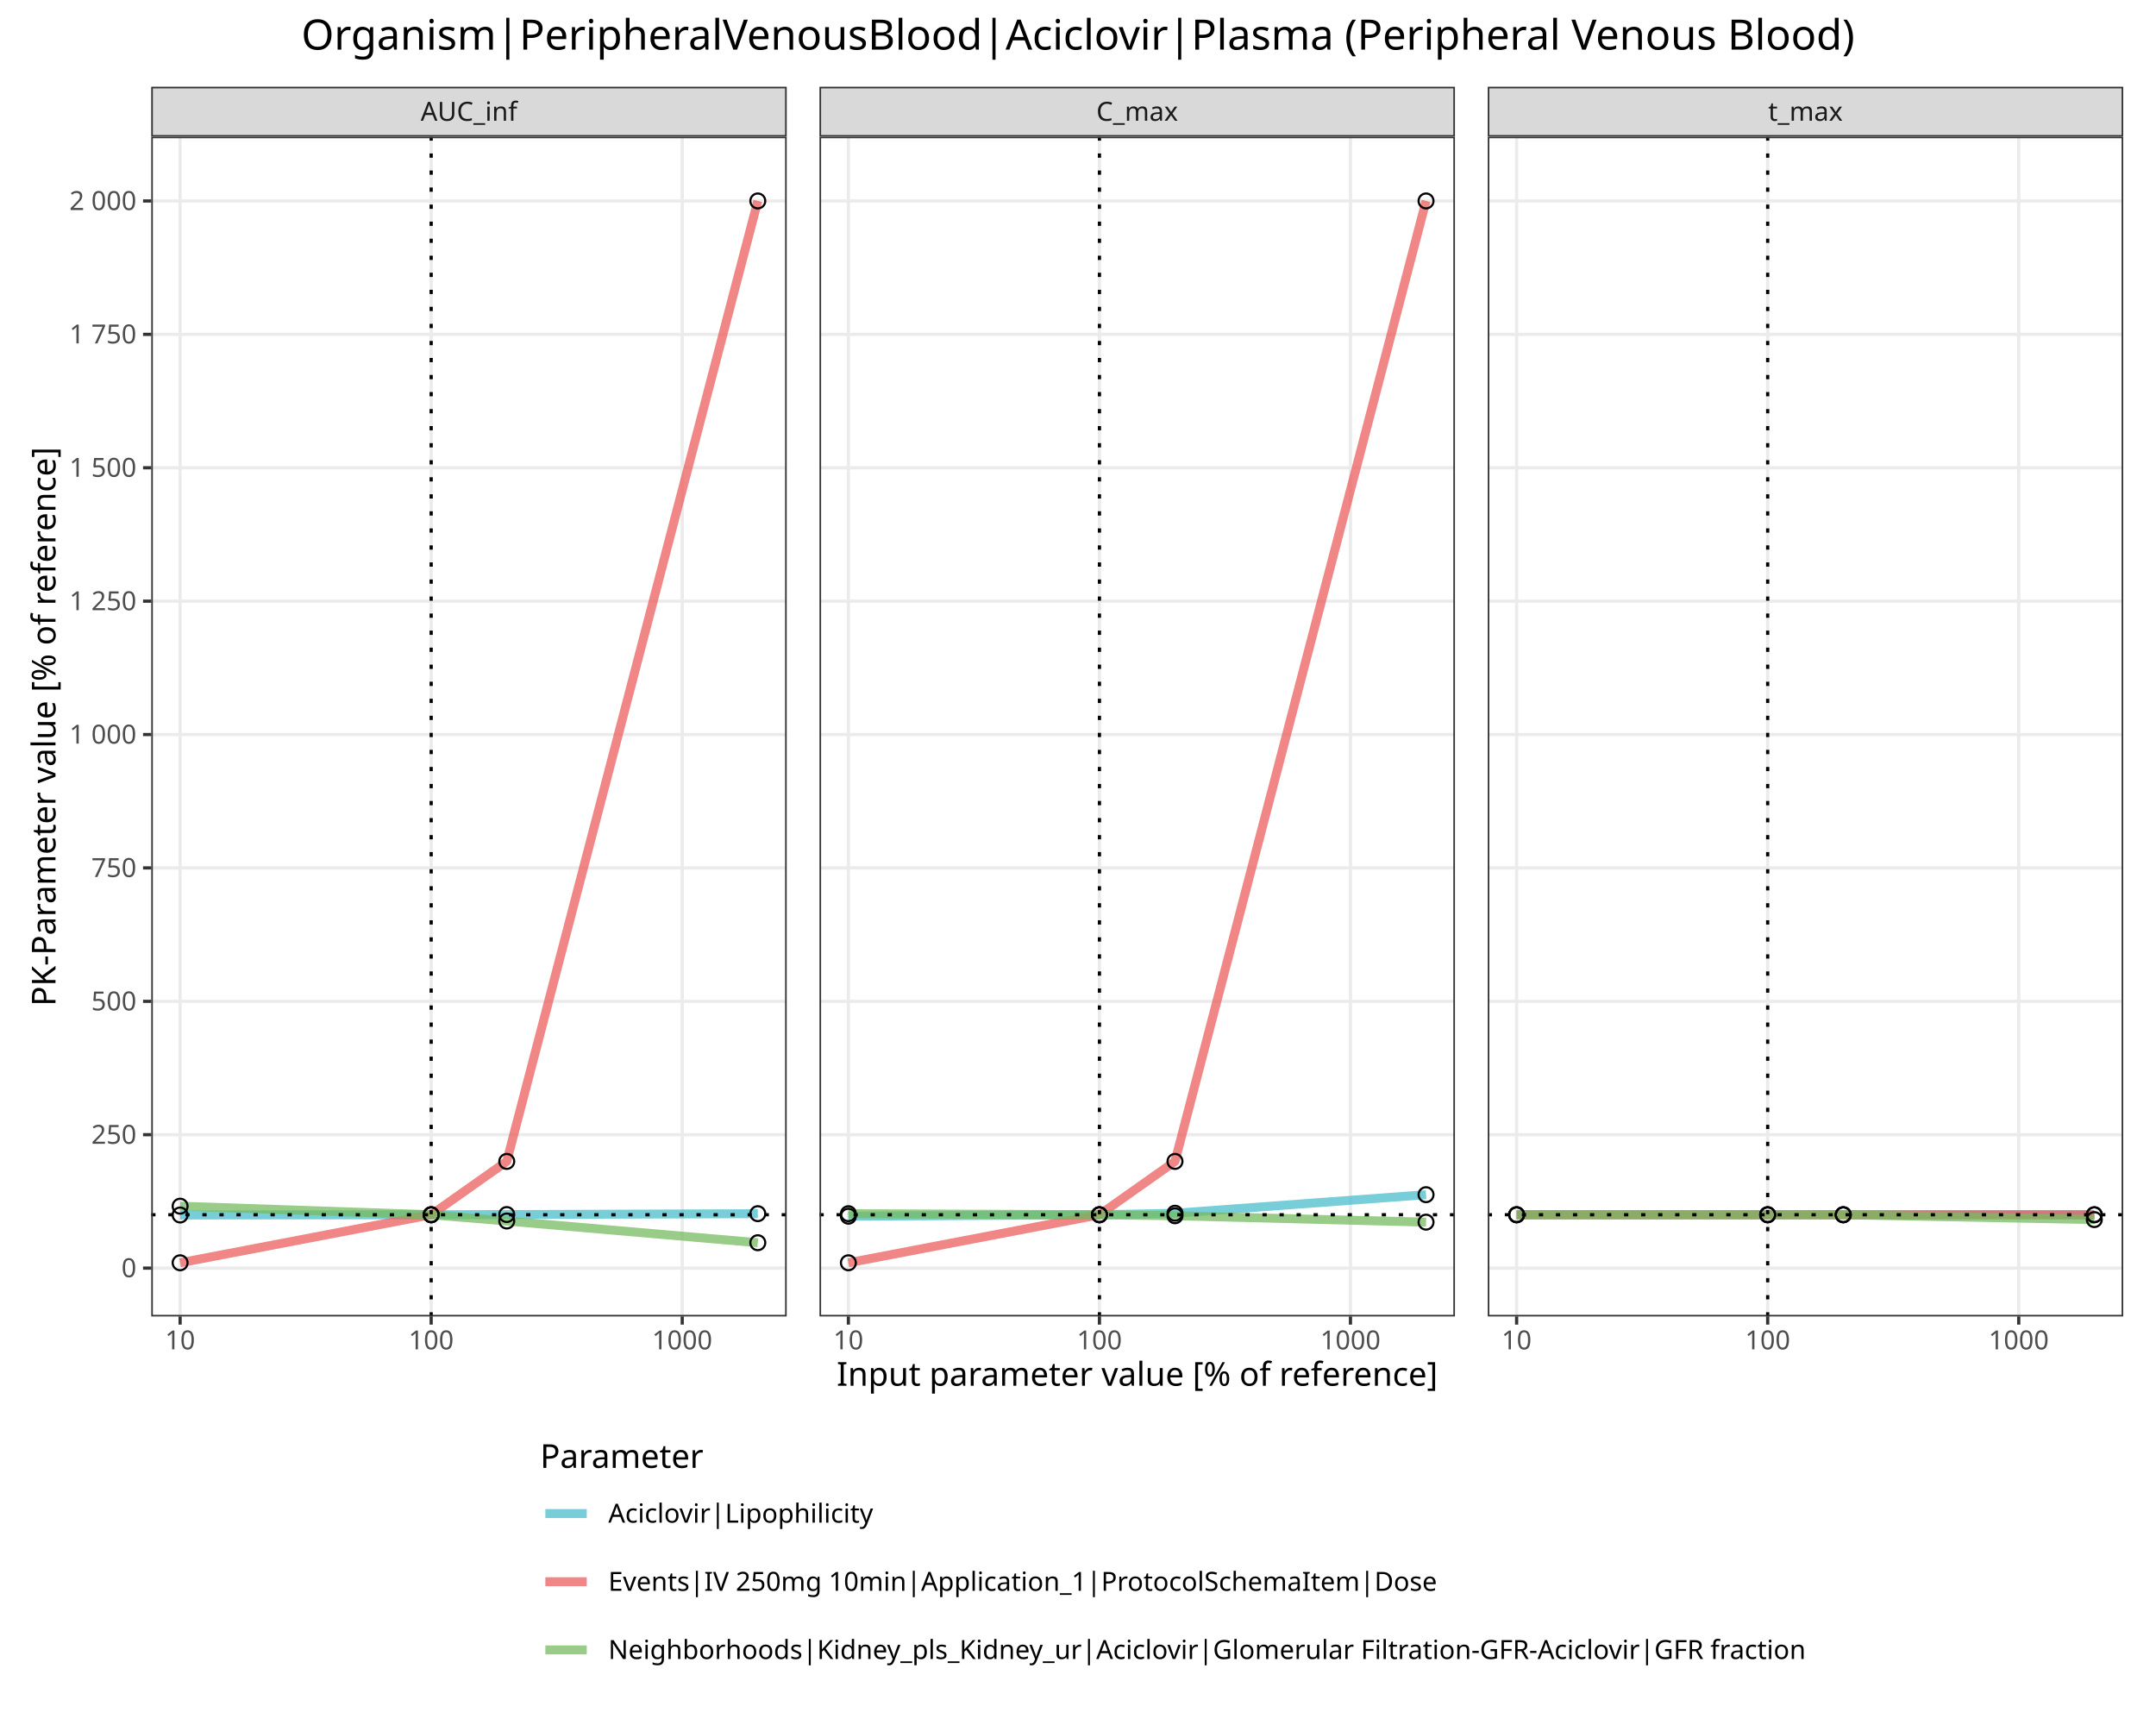
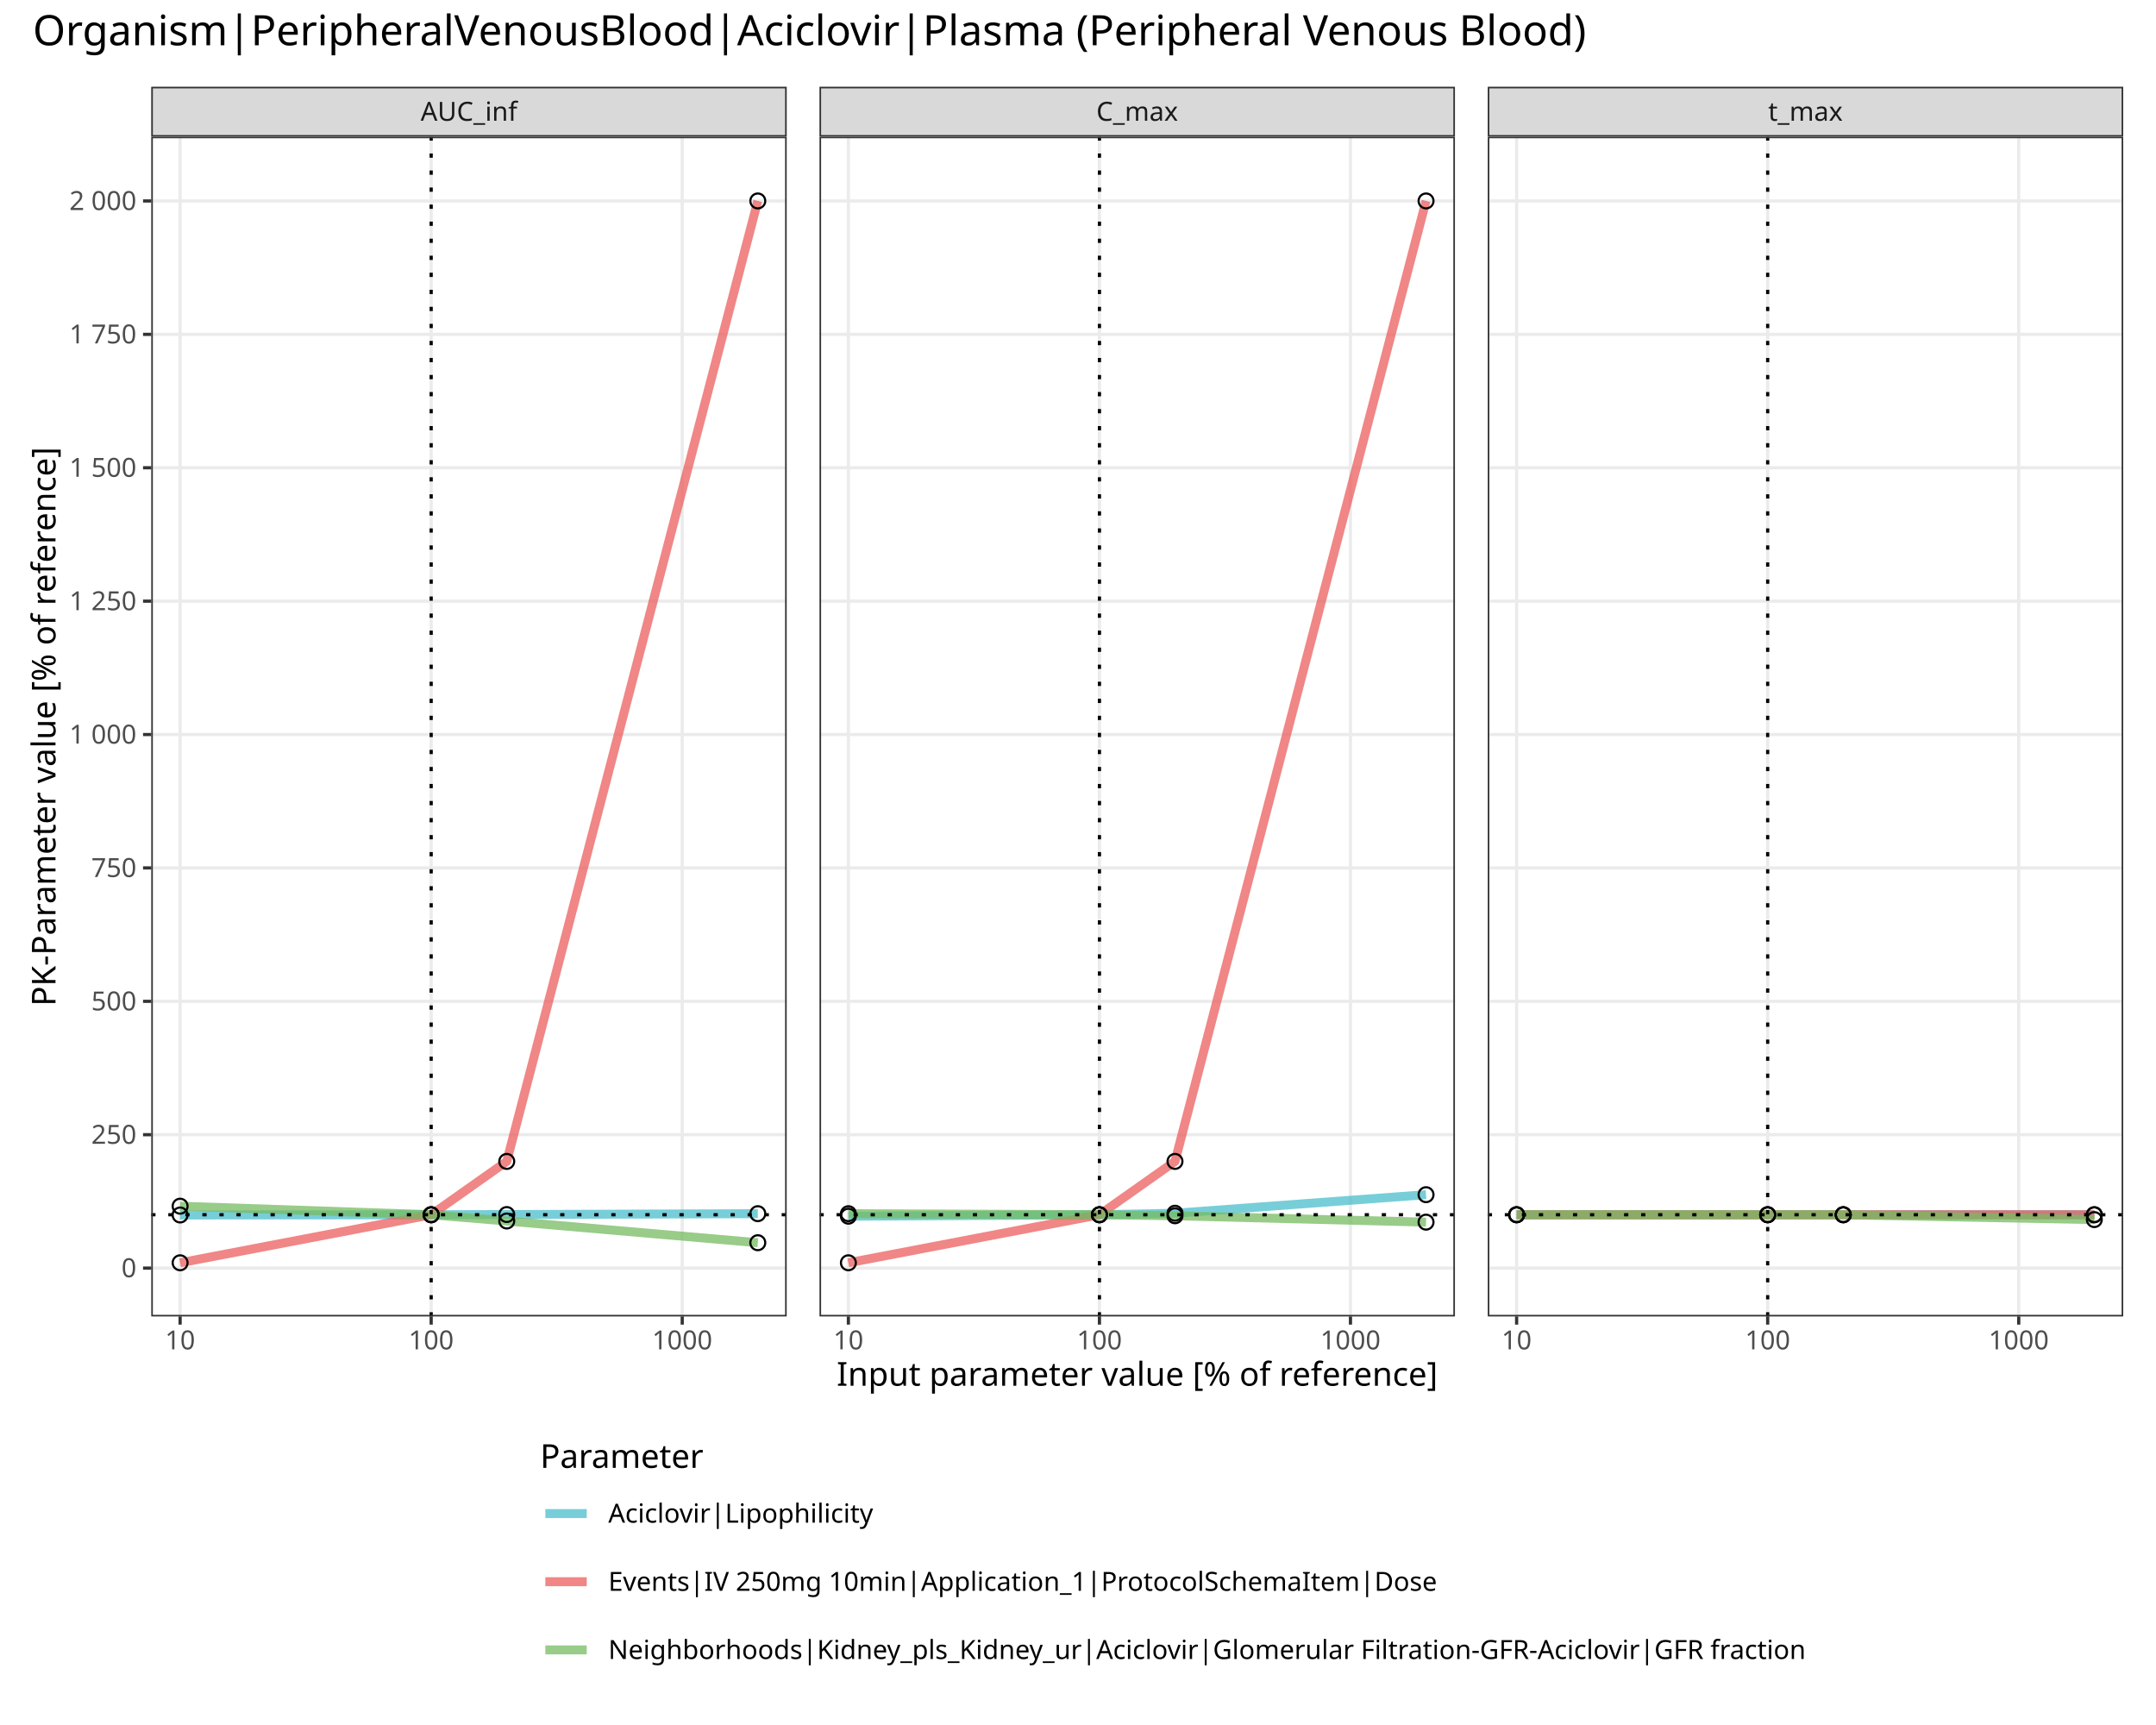
<svg xmlns="http://www.w3.org/2000/svg" class="svglite" data-engine-version="2.0" width="720.00pt" height="576.00pt" viewBox="0 0 720.00 576.00">
  <defs>
    <style type="text/css">
    .svglite line, .svglite polyline, .svglite polygon, .svglite path, .svglite rect, .svglite circle {
      fill: none;
      stroke: #000000;
      stroke-linecap: round;
      stroke-linejoin: round;
      stroke-miterlimit: 10.00;
    }
  </style>
  </defs>
  <rect width="100%" height="100%" style="stroke: none; fill: #FFFFFF;" />
  <defs>
    <clipPath id="cpMC4wMHw3MjAuMDB8MC4wMHw1NzYuMDA=">
      <rect x="0.00" y="0.00" width="720.00" height="576.00" />
    </clipPath>
  </defs>
  <g clip-path="url(#cpMC4wMHw3MjAuMDB8MC4wMHw1NzYuMDA=)">
    <rect x="0.00" y="0.00" width="720.00" height="576.00" style="stroke-width: 1.07; stroke: #FFFFFF; fill: #FFFFFF;" />
  </g>
  <defs>
    <clipPath id="cpNTAuNTF8NzA5LjA0fDQ1LjYzfDQzOS41OA==">
      <rect x="50.51" y="45.63" width="658.53" height="393.95" />
    </clipPath>
  </defs>
  <g clip-path="url(#cpNTAuNTF8NzA5LjA0fDQ1LjYzfDQzOS41OA==)">
</g>
  <g clip-path="url(#cpMC4wMHw3MjAuMDB8MC4wMHw1NzYuMDA=)">
</g>
  <defs>
    <clipPath id="cpNS40OHwyNjguMTl8MjMuNTB8NTcwLjUy">
      <rect x="5.48" y="23.50" width="262.71" height="547.02" />
    </clipPath>
  </defs>
  <g clip-path="url(#cpNS40OHwyNjguMTl8MjMuNTB8NTcwLjUy)">
    <rect x="5.48" y="23.50" width="262.71" height="547.02" style="stroke-width: 1.07; stroke: #FFFFFF; fill: #FFFFFF;" />
  </g>
  <g clip-path="url(#cpMC4wMHw3MjAuMDB8MC4wMHw1NzYuMDA=)">
</g>
  <defs>
    <clipPath id="cpMjY4LjE5fDQ5MS4zNnwyMy41MHw1NzAuNTI=">
      <rect x="268.19" y="23.50" width="223.16" height="547.02" />
    </clipPath>
  </defs>
  <g clip-path="url(#cpMjY4LjE5fDQ5MS4zNnwyMy41MHw1NzAuNTI=)">
    <rect x="268.19" y="23.50" width="223.16" height="547.02" style="stroke-width: 1.07; stroke: #FFFFFF; fill: #FFFFFF;" />
  </g>
  <g clip-path="url(#cpMC4wMHw3MjAuMDB8MC4wMHw1NzYuMDA=)">
</g>
  <defs>
    <clipPath id="cpNDkxLjM2fDcxNC41MnwyMy41MHw1NzAuNTI=">
      <rect x="491.36" y="23.50" width="223.16" height="547.02" />
    </clipPath>
  </defs>
  <g clip-path="url(#cpNDkxLjM2fDcxNC41MnwyMy41MHw1NzAuNTI=)">
    <rect x="491.36" y="23.50" width="223.16" height="547.02" style="stroke-width: 1.07; stroke: #FFFFFF; fill: #FFFFFF;" />
  </g>
  <g clip-path="url(#cpMC4wMHw3MjAuMDB8MC4wMHw1NzYuMDA=)">
</g>
  <defs>
    <clipPath id="cpNTAuNTF8MjYyLjcxfDQ1LjYzfDQzOS41OA==">
      <rect x="50.51" y="45.63" width="212.21" height="393.95" />
    </clipPath>
  </defs>
  <g clip-path="url(#cpNTAuNTF8MjYyLjcxfDQ1LjYzfDQzOS41OA==)">
    <rect x="50.51" y="45.63" width="212.21" height="393.95" style="stroke-width: 1.07; stroke: none; fill: #FFFFFF;" />
    <polyline points="50.51,423.44 262.71,423.44 " style="stroke-width: 1.07; stroke: #EBEBEB; stroke-linecap: butt;" />
    <polyline points="50.51,378.90 262.71,378.90 " style="stroke-width: 1.07; stroke: #EBEBEB; stroke-linecap: butt;" />
    <polyline points="50.51,334.36 262.71,334.36 " style="stroke-width: 1.07; stroke: #EBEBEB; stroke-linecap: butt;" />
    <polyline points="50.51,289.81 262.71,289.81 " style="stroke-width: 1.07; stroke: #EBEBEB; stroke-linecap: butt;" />
    <polyline points="50.51,245.27 262.71,245.27 " style="stroke-width: 1.07; stroke: #EBEBEB; stroke-linecap: butt;" />
    <polyline points="50.51,200.73 262.71,200.73 " style="stroke-width: 1.07; stroke: #EBEBEB; stroke-linecap: butt;" />
    <polyline points="50.51,156.19 262.71,156.19 " style="stroke-width: 1.07; stroke: #EBEBEB; stroke-linecap: butt;" />
    <polyline points="50.51,111.64 262.71,111.64 " style="stroke-width: 1.07; stroke: #EBEBEB; stroke-linecap: butt;" />
    <polyline points="50.51,67.10 262.71,67.10 " style="stroke-width: 1.07; stroke: #EBEBEB; stroke-linecap: butt;" />
    <polyline points="60.15,439.58 60.15,45.63 " style="stroke-width: 1.07; stroke: #EBEBEB; stroke-linecap: butt;" />
    <polyline points="143.99,439.58 143.99,45.63 " style="stroke-width: 1.07; stroke: #EBEBEB; stroke-linecap: butt;" />
    <polyline points="227.83,439.58 227.83,45.63 " style="stroke-width: 1.07; stroke: #EBEBEB; stroke-linecap: butt;" />
    <polyline points="60.15,405.70 143.99,405.62 169.23,405.55 253.07,405.26 " style="stroke-width: 2.99; stroke: #4ABDCB; stroke-opacity: 0.75; stroke-linecap: butt;" />
    <polyline points="60.15,421.66 143.99,405.62 169.23,387.81 253.07,67.10 " style="stroke-width: 2.99; stroke: #EA5E5E; stroke-opacity: 0.75; stroke-linecap: butt;" />
    <polyline points="60.15,402.76 143.99,405.62 169.23,407.71 253.07,414.96 " style="stroke-width: 2.99; stroke: #76BB60; stroke-opacity: 0.75; stroke-linecap: butt;" />
    <circle cx="60.15" cy="405.70" r="2.49" style="stroke-width: 0.71;" />
    <circle cx="143.99" cy="405.62" r="2.49" style="stroke-width: 0.71;" />
    <circle cx="169.23" cy="405.55" r="2.49" style="stroke-width: 0.71;" />
    <circle cx="253.07" cy="405.26" r="2.49" style="stroke-width: 0.71;" />
    <circle cx="60.15" cy="421.66" r="2.49" style="stroke-width: 0.71;" />
    <circle cx="143.99" cy="405.62" r="2.49" style="stroke-width: 0.71;" />
    <circle cx="169.23" cy="387.81" r="2.49" style="stroke-width: 0.71;" />
    <circle cx="253.07" cy="67.10" r="2.49" style="stroke-width: 0.71;" />
    <circle cx="60.15" cy="402.76" r="2.49" style="stroke-width: 0.71;" />
    <circle cx="143.99" cy="405.62" r="2.49" style="stroke-width: 0.71;" />
    <circle cx="169.23" cy="407.71" r="2.49" style="stroke-width: 0.71;" />
    <circle cx="253.07" cy="414.96" r="2.49" style="stroke-width: 0.71;" />
    <line x1="50.51" y1="405.62" x2="262.71" y2="405.62" style="stroke-width: 1.07; stroke-dasharray: 1.42,4.27; stroke-linecap: butt;" />
    <line x1="143.99" y1="439.58" x2="143.99" y2="45.63" style="stroke-width: 1.07; stroke-dasharray: 1.42,4.27; stroke-linecap: butt;" />
    <rect x="50.51" y="45.63" width="212.21" height="393.95" style="stroke-width: 1.07; stroke: #333333;" />
  </g>
  <g clip-path="url(#cpMC4wMHw3MjAuMDB8MC4wMHw1NzYuMDA=)">
</g>
  <defs>
    <clipPath id="cpNTAuNTF8MjYyLjcxfDI4Ljk4fDQ1LjYz">
      <rect x="50.51" y="28.98" width="212.21" height="16.65" />
    </clipPath>
  </defs>
  <g clip-path="url(#cpNTAuNTF8MjYyLjcxfDI4Ljk4fDQ1LjYz)">
    <rect x="50.51" y="28.98" width="212.21" height="16.65" style="stroke-width: 1.07; stroke: #333333; fill: #D9D9D9;" />
    <text x="156.61" y="40.33" text-anchor="middle" style="font-size: 8.80px; fill: #1A1A1A; font-family: sans;" textLength="32.77px" lengthAdjust="spacingAndGlyphs">AUC_inf</text>
  </g>
  <g clip-path="url(#cpMC4wMHw3MjAuMDB8MC4wMHw1NzYuMDA=)">
    <polyline points="60.15,442.32 60.15,439.58 " style="stroke-width: 1.07; stroke: #333333; stroke-linecap: butt;" />
    <polyline points="143.99,442.32 143.99,439.58 " style="stroke-width: 1.07; stroke: #333333; stroke-linecap: butt;" />
    <polyline points="227.83,442.32 227.83,439.58 " style="stroke-width: 1.07; stroke: #333333; stroke-linecap: butt;" />
    <text x="60.15" y="450.57" text-anchor="middle" style="font-size: 8.80px; fill: #4D4D4D; font-family: sans;" textLength="9.79px" lengthAdjust="spacingAndGlyphs">10</text>
    <text x="143.99" y="450.57" text-anchor="middle" style="font-size: 8.80px; fill: #4D4D4D; font-family: sans;" textLength="14.68px" lengthAdjust="spacingAndGlyphs">100</text>
    <text x="227.83" y="450.57" text-anchor="middle" style="font-size: 8.80px; fill: #4D4D4D; font-family: sans;" textLength="19.58px" lengthAdjust="spacingAndGlyphs">1000</text>
    <text x="45.58" y="426.47" text-anchor="end" style="font-size: 8.80px; fill: #4D4D4D; font-family: sans;" textLength="4.89px" lengthAdjust="spacingAndGlyphs">0</text>
    <text x="45.58" y="381.93" text-anchor="end" style="font-size: 8.80px; fill: #4D4D4D; font-family: sans;" textLength="14.68px" lengthAdjust="spacingAndGlyphs">250</text>
    <text x="45.58" y="337.38" text-anchor="end" style="font-size: 8.80px; fill: #4D4D4D; font-family: sans;" textLength="14.68px" lengthAdjust="spacingAndGlyphs">500</text>
    <text x="45.58" y="292.84" text-anchor="end" style="font-size: 8.80px; fill: #4D4D4D; font-family: sans;" textLength="14.68px" lengthAdjust="spacingAndGlyphs">750</text>
    <text x="45.58" y="248.30" text-anchor="end" style="font-size: 8.80px; fill: #4D4D4D; font-family: sans;" textLength="22.02px" lengthAdjust="spacingAndGlyphs">1 000</text>
    <text x="45.58" y="203.76" text-anchor="end" style="font-size: 8.80px; fill: #4D4D4D; font-family: sans;" textLength="22.02px" lengthAdjust="spacingAndGlyphs">1 250</text>
    <text x="45.58" y="159.21" text-anchor="end" style="font-size: 8.80px; fill: #4D4D4D; font-family: sans;" textLength="22.02px" lengthAdjust="spacingAndGlyphs">1 500</text>
    <text x="45.58" y="114.67" text-anchor="end" style="font-size: 8.80px; fill: #4D4D4D; font-family: sans;" textLength="22.02px" lengthAdjust="spacingAndGlyphs">1 750</text>
    <text x="45.58" y="70.13" text-anchor="end" style="font-size: 8.80px; fill: #4D4D4D; font-family: sans;" textLength="22.02px" lengthAdjust="spacingAndGlyphs">2 000</text>
    <polyline points="47.77,423.44 50.51,423.44 " style="stroke-width: 1.07; stroke: #333333; stroke-linecap: butt;" />
    <polyline points="47.77,378.90 50.51,378.90 " style="stroke-width: 1.07; stroke: #333333; stroke-linecap: butt;" />
    <polyline points="47.77,334.36 50.51,334.36 " style="stroke-width: 1.07; stroke: #333333; stroke-linecap: butt;" />
    <polyline points="47.77,289.81 50.51,289.81 " style="stroke-width: 1.07; stroke: #333333; stroke-linecap: butt;" />
    <polyline points="47.77,245.27 50.51,245.27 " style="stroke-width: 1.07; stroke: #333333; stroke-linecap: butt;" />
    <polyline points="47.77,200.73 50.51,200.73 " style="stroke-width: 1.07; stroke: #333333; stroke-linecap: butt;" />
    <polyline points="47.77,156.19 50.51,156.19 " style="stroke-width: 1.07; stroke: #333333; stroke-linecap: butt;" />
    <polyline points="47.77,111.64 50.51,111.64 " style="stroke-width: 1.07; stroke: #333333; stroke-linecap: butt;" />
    <polyline points="47.77,67.10 50.51,67.10 " style="stroke-width: 1.07; stroke: #333333; stroke-linecap: butt;" />
    <text transform="translate(18.53,242.61) rotate(-90)" text-anchor="middle" style="font-size: 11.00px; font-family: sans;" textLength="179.77px" lengthAdjust="spacingAndGlyphs">PK-Parameter value [% of reference]</text>
  </g>
  <defs>
    <clipPath id="cpMjczLjY3fDQ4NS44OHw0NS42M3w0MzkuNTg=">
      <rect x="273.67" y="45.63" width="212.21" height="393.95" />
    </clipPath>
  </defs>
  <g clip-path="url(#cpMjczLjY3fDQ4NS44OHw0NS42M3w0MzkuNTg=)">
    <rect x="273.67" y="45.63" width="212.21" height="393.95" style="stroke-width: 1.07; stroke: none; fill: #FFFFFF;" />
    <polyline points="273.67,423.44 485.88,423.44 " style="stroke-width: 1.07; stroke: #EBEBEB; stroke-linecap: butt;" />
    <polyline points="273.67,378.90 485.88,378.90 " style="stroke-width: 1.07; stroke: #EBEBEB; stroke-linecap: butt;" />
    <polyline points="273.67,334.36 485.88,334.36 " style="stroke-width: 1.07; stroke: #EBEBEB; stroke-linecap: butt;" />
    <polyline points="273.67,289.81 485.88,289.81 " style="stroke-width: 1.07; stroke: #EBEBEB; stroke-linecap: butt;" />
    <polyline points="273.67,245.27 485.88,245.27 " style="stroke-width: 1.07; stroke: #EBEBEB; stroke-linecap: butt;" />
    <polyline points="273.67,200.73 485.88,200.73 " style="stroke-width: 1.07; stroke: #EBEBEB; stroke-linecap: butt;" />
    <polyline points="273.67,156.19 485.88,156.19 " style="stroke-width: 1.07; stroke: #EBEBEB; stroke-linecap: butt;" />
    <polyline points="273.67,111.64 485.88,111.64 " style="stroke-width: 1.07; stroke: #EBEBEB; stroke-linecap: butt;" />
    <polyline points="273.67,67.10 485.88,67.10 " style="stroke-width: 1.07; stroke: #EBEBEB; stroke-linecap: butt;" />
    <polyline points="283.32,439.58 283.32,45.63 " style="stroke-width: 1.07; stroke: #EBEBEB; stroke-linecap: butt;" />
    <polyline points="367.16,439.58 367.16,45.63 " style="stroke-width: 1.07; stroke: #EBEBEB; stroke-linecap: butt;" />
    <polyline points="450.99,439.58 450.99,45.63 " style="stroke-width: 1.07; stroke: #EBEBEB; stroke-linecap: butt;" />
    <polyline points="283.32,406.10 367.16,405.62 392.39,405.12 476.23,398.92 " style="stroke-width: 2.99; stroke: #4ABDCB; stroke-opacity: 0.75; stroke-linecap: butt;" />
    <polyline points="283.32,421.66 367.16,405.62 392.39,387.81 476.23,67.10 " style="stroke-width: 2.99; stroke: #EA5E5E; stroke-opacity: 0.75; stroke-linecap: butt;" />
    <polyline points="283.32,405.27 367.16,405.62 392.39,405.96 476.23,408.09 " style="stroke-width: 2.99; stroke: #76BB60; stroke-opacity: 0.75; stroke-linecap: butt;" />
    <circle cx="283.32" cy="406.10" r="2.49" style="stroke-width: 0.71;" />
    <circle cx="367.16" cy="405.62" r="2.49" style="stroke-width: 0.71;" />
    <circle cx="392.39" cy="405.12" r="2.49" style="stroke-width: 0.71;" />
    <circle cx="476.23" cy="398.92" r="2.49" style="stroke-width: 0.71;" />
    <circle cx="283.32" cy="421.66" r="2.49" style="stroke-width: 0.71;" />
    <circle cx="367.16" cy="405.62" r="2.49" style="stroke-width: 0.71;" />
    <circle cx="392.39" cy="387.81" r="2.49" style="stroke-width: 0.71;" />
    <circle cx="476.23" cy="67.10" r="2.49" style="stroke-width: 0.71;" />
    <circle cx="283.32" cy="405.27" r="2.49" style="stroke-width: 0.71;" />
    <circle cx="367.16" cy="405.62" r="2.49" style="stroke-width: 0.71;" />
    <circle cx="392.39" cy="405.96" r="2.49" style="stroke-width: 0.71;" />
    <circle cx="476.23" cy="408.09" r="2.49" style="stroke-width: 0.71;" />
    <line x1="273.67" y1="405.62" x2="485.88" y2="405.62" style="stroke-width: 1.07; stroke-dasharray: 1.42,4.27; stroke-linecap: butt;" />
    <line x1="367.16" y1="439.58" x2="367.16" y2="45.63" style="stroke-width: 1.07; stroke-dasharray: 1.42,4.27; stroke-linecap: butt;" />
    <rect x="273.67" y="45.63" width="212.21" height="393.95" style="stroke-width: 1.07; stroke: #333333;" />
  </g>
  <g clip-path="url(#cpMC4wMHw3MjAuMDB8MC4wMHw1NzYuMDA=)">
</g>
  <defs>
    <clipPath id="cpMjczLjY3fDQ4NS44OHwyOC45OHw0NS42Mw==">
      <rect x="273.67" y="28.98" width="212.21" height="16.65" />
    </clipPath>
  </defs>
  <g clip-path="url(#cpMjczLjY3fDQ4NS44OHwyOC45OHw0NS42Mw==)">
    <rect x="273.67" y="28.98" width="212.21" height="16.65" style="stroke-width: 1.07; stroke: #333333; fill: #D9D9D9;" />
    <text x="379.77" y="40.33" text-anchor="middle" style="font-size: 8.80px; fill: #1A1A1A; font-family: sans;" textLength="27.88px" lengthAdjust="spacingAndGlyphs">C_max</text>
  </g>
  <g clip-path="url(#cpMC4wMHw3MjAuMDB8MC4wMHw1NzYuMDA=)">
    <polyline points="283.32,442.32 283.32,439.58 " style="stroke-width: 1.07; stroke: #333333; stroke-linecap: butt;" />
    <polyline points="367.16,442.32 367.16,439.58 " style="stroke-width: 1.07; stroke: #333333; stroke-linecap: butt;" />
    <polyline points="450.99,442.32 450.99,439.58 " style="stroke-width: 1.07; stroke: #333333; stroke-linecap: butt;" />
    <text x="283.32" y="450.57" text-anchor="middle" style="font-size: 8.80px; fill: #4D4D4D; font-family: sans;" textLength="9.79px" lengthAdjust="spacingAndGlyphs">10</text>
    <text x="367.16" y="450.57" text-anchor="middle" style="font-size: 8.80px; fill: #4D4D4D; font-family: sans;" textLength="14.68px" lengthAdjust="spacingAndGlyphs">100</text>
    <text x="450.99" y="450.57" text-anchor="middle" style="font-size: 8.80px; fill: #4D4D4D; font-family: sans;" textLength="19.58px" lengthAdjust="spacingAndGlyphs">1000</text>
  </g>
  <defs>
    <clipPath id="cpNDk2Ljg0fDcwOS4wNHw0NS42M3w0MzkuNTg=">
      <rect x="496.84" y="45.63" width="212.21" height="393.95" />
    </clipPath>
  </defs>
  <g clip-path="url(#cpNDk2Ljg0fDcwOS4wNHw0NS42M3w0MzkuNTg=)">
    <rect x="496.84" y="45.63" width="212.21" height="393.95" style="stroke-width: 1.07; stroke: none; fill: #FFFFFF;" />
    <polyline points="496.84,423.44 709.04,423.44 " style="stroke-width: 1.07; stroke: #EBEBEB; stroke-linecap: butt;" />
    <polyline points="496.84,378.90 709.04,378.90 " style="stroke-width: 1.07; stroke: #EBEBEB; stroke-linecap: butt;" />
    <polyline points="496.84,334.36 709.04,334.36 " style="stroke-width: 1.07; stroke: #EBEBEB; stroke-linecap: butt;" />
    <polyline points="496.84,289.81 709.04,289.81 " style="stroke-width: 1.07; stroke: #EBEBEB; stroke-linecap: butt;" />
    <polyline points="496.84,245.27 709.04,245.27 " style="stroke-width: 1.07; stroke: #EBEBEB; stroke-linecap: butt;" />
    <polyline points="496.84,200.73 709.04,200.73 " style="stroke-width: 1.07; stroke: #EBEBEB; stroke-linecap: butt;" />
    <polyline points="496.84,156.19 709.04,156.19 " style="stroke-width: 1.07; stroke: #EBEBEB; stroke-linecap: butt;" />
    <polyline points="496.84,111.64 709.04,111.64 " style="stroke-width: 1.07; stroke: #EBEBEB; stroke-linecap: butt;" />
    <polyline points="496.84,67.10 709.04,67.10 " style="stroke-width: 1.07; stroke: #EBEBEB; stroke-linecap: butt;" />
    <polyline points="506.48,439.58 506.48,45.63 " style="stroke-width: 1.07; stroke: #EBEBEB; stroke-linecap: butt;" />
    <polyline points="590.32,439.58 590.32,45.63 " style="stroke-width: 1.07; stroke: #EBEBEB; stroke-linecap: butt;" />
    <polyline points="674.16,439.58 674.16,45.63 " style="stroke-width: 1.07; stroke: #EBEBEB; stroke-linecap: butt;" />
    <polyline points="506.48,405.62 590.32,405.62 615.56,405.62 699.40,405.62 " style="stroke-width: 2.99; stroke: #4ABDCB; stroke-opacity: 0.75; stroke-linecap: butt;" />
    <polyline points="506.48,405.62 590.32,405.62 615.56,405.62 699.40,405.62 " style="stroke-width: 2.99; stroke: #EA5E5E; stroke-opacity: 0.75; stroke-linecap: butt;" />
    <polyline points="506.48,405.62 590.32,405.62 615.56,405.62 699.40,407.24 " style="stroke-width: 2.99; stroke: #76BB60; stroke-opacity: 0.75; stroke-linecap: butt;" />
    <circle cx="506.48" cy="405.62" r="2.49" style="stroke-width: 0.71;" />
    <circle cx="590.32" cy="405.62" r="2.49" style="stroke-width: 0.71;" />
    <circle cx="615.56" cy="405.62" r="2.49" style="stroke-width: 0.71;" />
    <circle cx="699.40" cy="405.62" r="2.49" style="stroke-width: 0.71;" />
    <circle cx="506.48" cy="405.62" r="2.49" style="stroke-width: 0.71;" />
    <circle cx="590.32" cy="405.62" r="2.49" style="stroke-width: 0.71;" />
    <circle cx="615.56" cy="405.62" r="2.49" style="stroke-width: 0.71;" />
    <circle cx="699.40" cy="405.62" r="2.49" style="stroke-width: 0.71;" />
    <circle cx="506.48" cy="405.62" r="2.49" style="stroke-width: 0.71;" />
    <circle cx="590.32" cy="405.62" r="2.49" style="stroke-width: 0.71;" />
    <circle cx="615.56" cy="405.62" r="2.49" style="stroke-width: 0.71;" />
    <circle cx="699.40" cy="407.24" r="2.49" style="stroke-width: 0.71;" />
    <line x1="496.84" y1="405.62" x2="709.04" y2="405.62" style="stroke-width: 1.07; stroke-dasharray: 1.42,4.27; stroke-linecap: butt;" />
    <line x1="590.32" y1="439.58" x2="590.32" y2="45.63" style="stroke-width: 1.07; stroke-dasharray: 1.42,4.27; stroke-linecap: butt;" />
    <rect x="496.84" y="45.63" width="212.21" height="393.95" style="stroke-width: 1.07; stroke: #333333;" />
  </g>
  <g clip-path="url(#cpMC4wMHw3MjAuMDB8MC4wMHw1NzYuMDA=)">
</g>
  <defs>
    <clipPath id="cpNDk2Ljg0fDcwOS4wNHwyOC45OHw0NS42Mw==">
      <rect x="496.84" y="28.98" width="212.21" height="16.65" />
    </clipPath>
  </defs>
  <g clip-path="url(#cpNDk2Ljg0fDcwOS4wNHwyOC45OHw0NS42Mw==)">
    <rect x="496.84" y="28.98" width="212.21" height="16.65" style="stroke-width: 1.07; stroke: #333333; fill: #D9D9D9;" />
    <text x="602.94" y="40.33" text-anchor="middle" style="font-size: 8.80px; fill: #1A1A1A; font-family: sans;" textLength="23.97px" lengthAdjust="spacingAndGlyphs">t_max</text>
  </g>
  <g clip-path="url(#cpMC4wMHw3MjAuMDB8MC4wMHw1NzYuMDA=)">
    <polyline points="506.48,442.32 506.48,439.58 " style="stroke-width: 1.07; stroke: #333333; stroke-linecap: butt;" />
    <polyline points="590.32,442.32 590.32,439.58 " style="stroke-width: 1.07; stroke: #333333; stroke-linecap: butt;" />
    <polyline points="674.16,442.32 674.16,439.58 " style="stroke-width: 1.07; stroke: #333333; stroke-linecap: butt;" />
    <text x="506.48" y="450.57" text-anchor="middle" style="font-size: 8.80px; fill: #4D4D4D; font-family: sans;" textLength="9.79px" lengthAdjust="spacingAndGlyphs">10</text>
    <text x="590.32" y="450.57" text-anchor="middle" style="font-size: 8.80px; fill: #4D4D4D; font-family: sans;" textLength="14.68px" lengthAdjust="spacingAndGlyphs">100</text>
    <text x="674.16" y="450.57" text-anchor="middle" style="font-size: 8.80px; fill: #4D4D4D; font-family: sans;" textLength="19.58px" lengthAdjust="spacingAndGlyphs">1000</text>
    <text x="379.77" y="462.71" text-anchor="middle" style="font-size: 11.00px; font-family: sans;" textLength="187.73px" lengthAdjust="spacingAndGlyphs">Input parameter value [% of reference]</text>
    <rect x="174.92" y="475.95" width="409.72" height="89.09" style="stroke-width: 1.07; stroke: none; fill: #FFFFFF;" />
    <text x="180.39" y="490.14" style="font-size: 11.00px; font-family: sans;" textLength="51.36px" lengthAdjust="spacingAndGlyphs">Parameter</text>
    <rect x="180.39" y="496.76" width="17.28" height="17.28" style="stroke-width: 1.07; stroke: none; fill: #FFFFFF;" />
    <line x1="182.12" y1="505.40" x2="195.95" y2="505.40" style="stroke-width: 2.99; stroke: #4ABDCB; stroke-opacity: 0.75; stroke-linecap: butt;" />
    <rect x="180.39" y="519.52" width="17.28" height="17.28" style="stroke-width: 1.07; stroke: none; fill: #FFFFFF;" />
    <line x1="182.12" y1="528.16" x2="195.95" y2="528.16" style="stroke-width: 2.99; stroke: #EA5E5E; stroke-opacity: 0.75; stroke-linecap: butt;" />
    <rect x="180.39" y="542.28" width="17.28" height="17.28" style="stroke-width: 1.07; stroke: none; fill: #FFFFFF;" />
    <line x1="182.12" y1="550.92" x2="195.95" y2="550.92" style="stroke-width: 2.99; stroke: #76BB60; stroke-opacity: 0.75; stroke-linecap: butt;" />
    <text x="203.15" y="508.43" style="font-size: 8.80px; font-family: sans;" textLength="80.55px" lengthAdjust="spacingAndGlyphs">Aciclovir|Lipophilicity</text>
    <text x="203.15" y="531.19" style="font-size: 8.80px; font-family: sans;" textLength="255.24px" lengthAdjust="spacingAndGlyphs">Events|IV 250mg 10min|Application_1|ProtocolSchemaItem|Dose</text>
    <text x="203.15" y="553.95" style="font-size: 8.80px; font-family: sans;" textLength="376.00px" lengthAdjust="spacingAndGlyphs">Neighborhoods|Kidney_pls_Kidney_ur|Aciclovir|Glomerular Filtration-GFR-Aciclovir|GFR fraction</text>
-     <text x="360.00" y="16.57" text-anchor="middle" style="font-size: 14.00px; font-family: sans;" textLength="485.66px" lengthAdjust="spacingAndGlyphs">Organism|PeripheralVenousBlood|Aciclovir|Plasma (Peripheral Venous Blood)</text>
+     <text x="10.96" y="15.11" style="font-size: 14.00px; font-family: sans;" textLength="485.66px" lengthAdjust="spacingAndGlyphs">Organism|PeripheralVenousBlood|Aciclovir|Plasma (Peripheral Venous Blood)</text>
  </g>
</svg>
